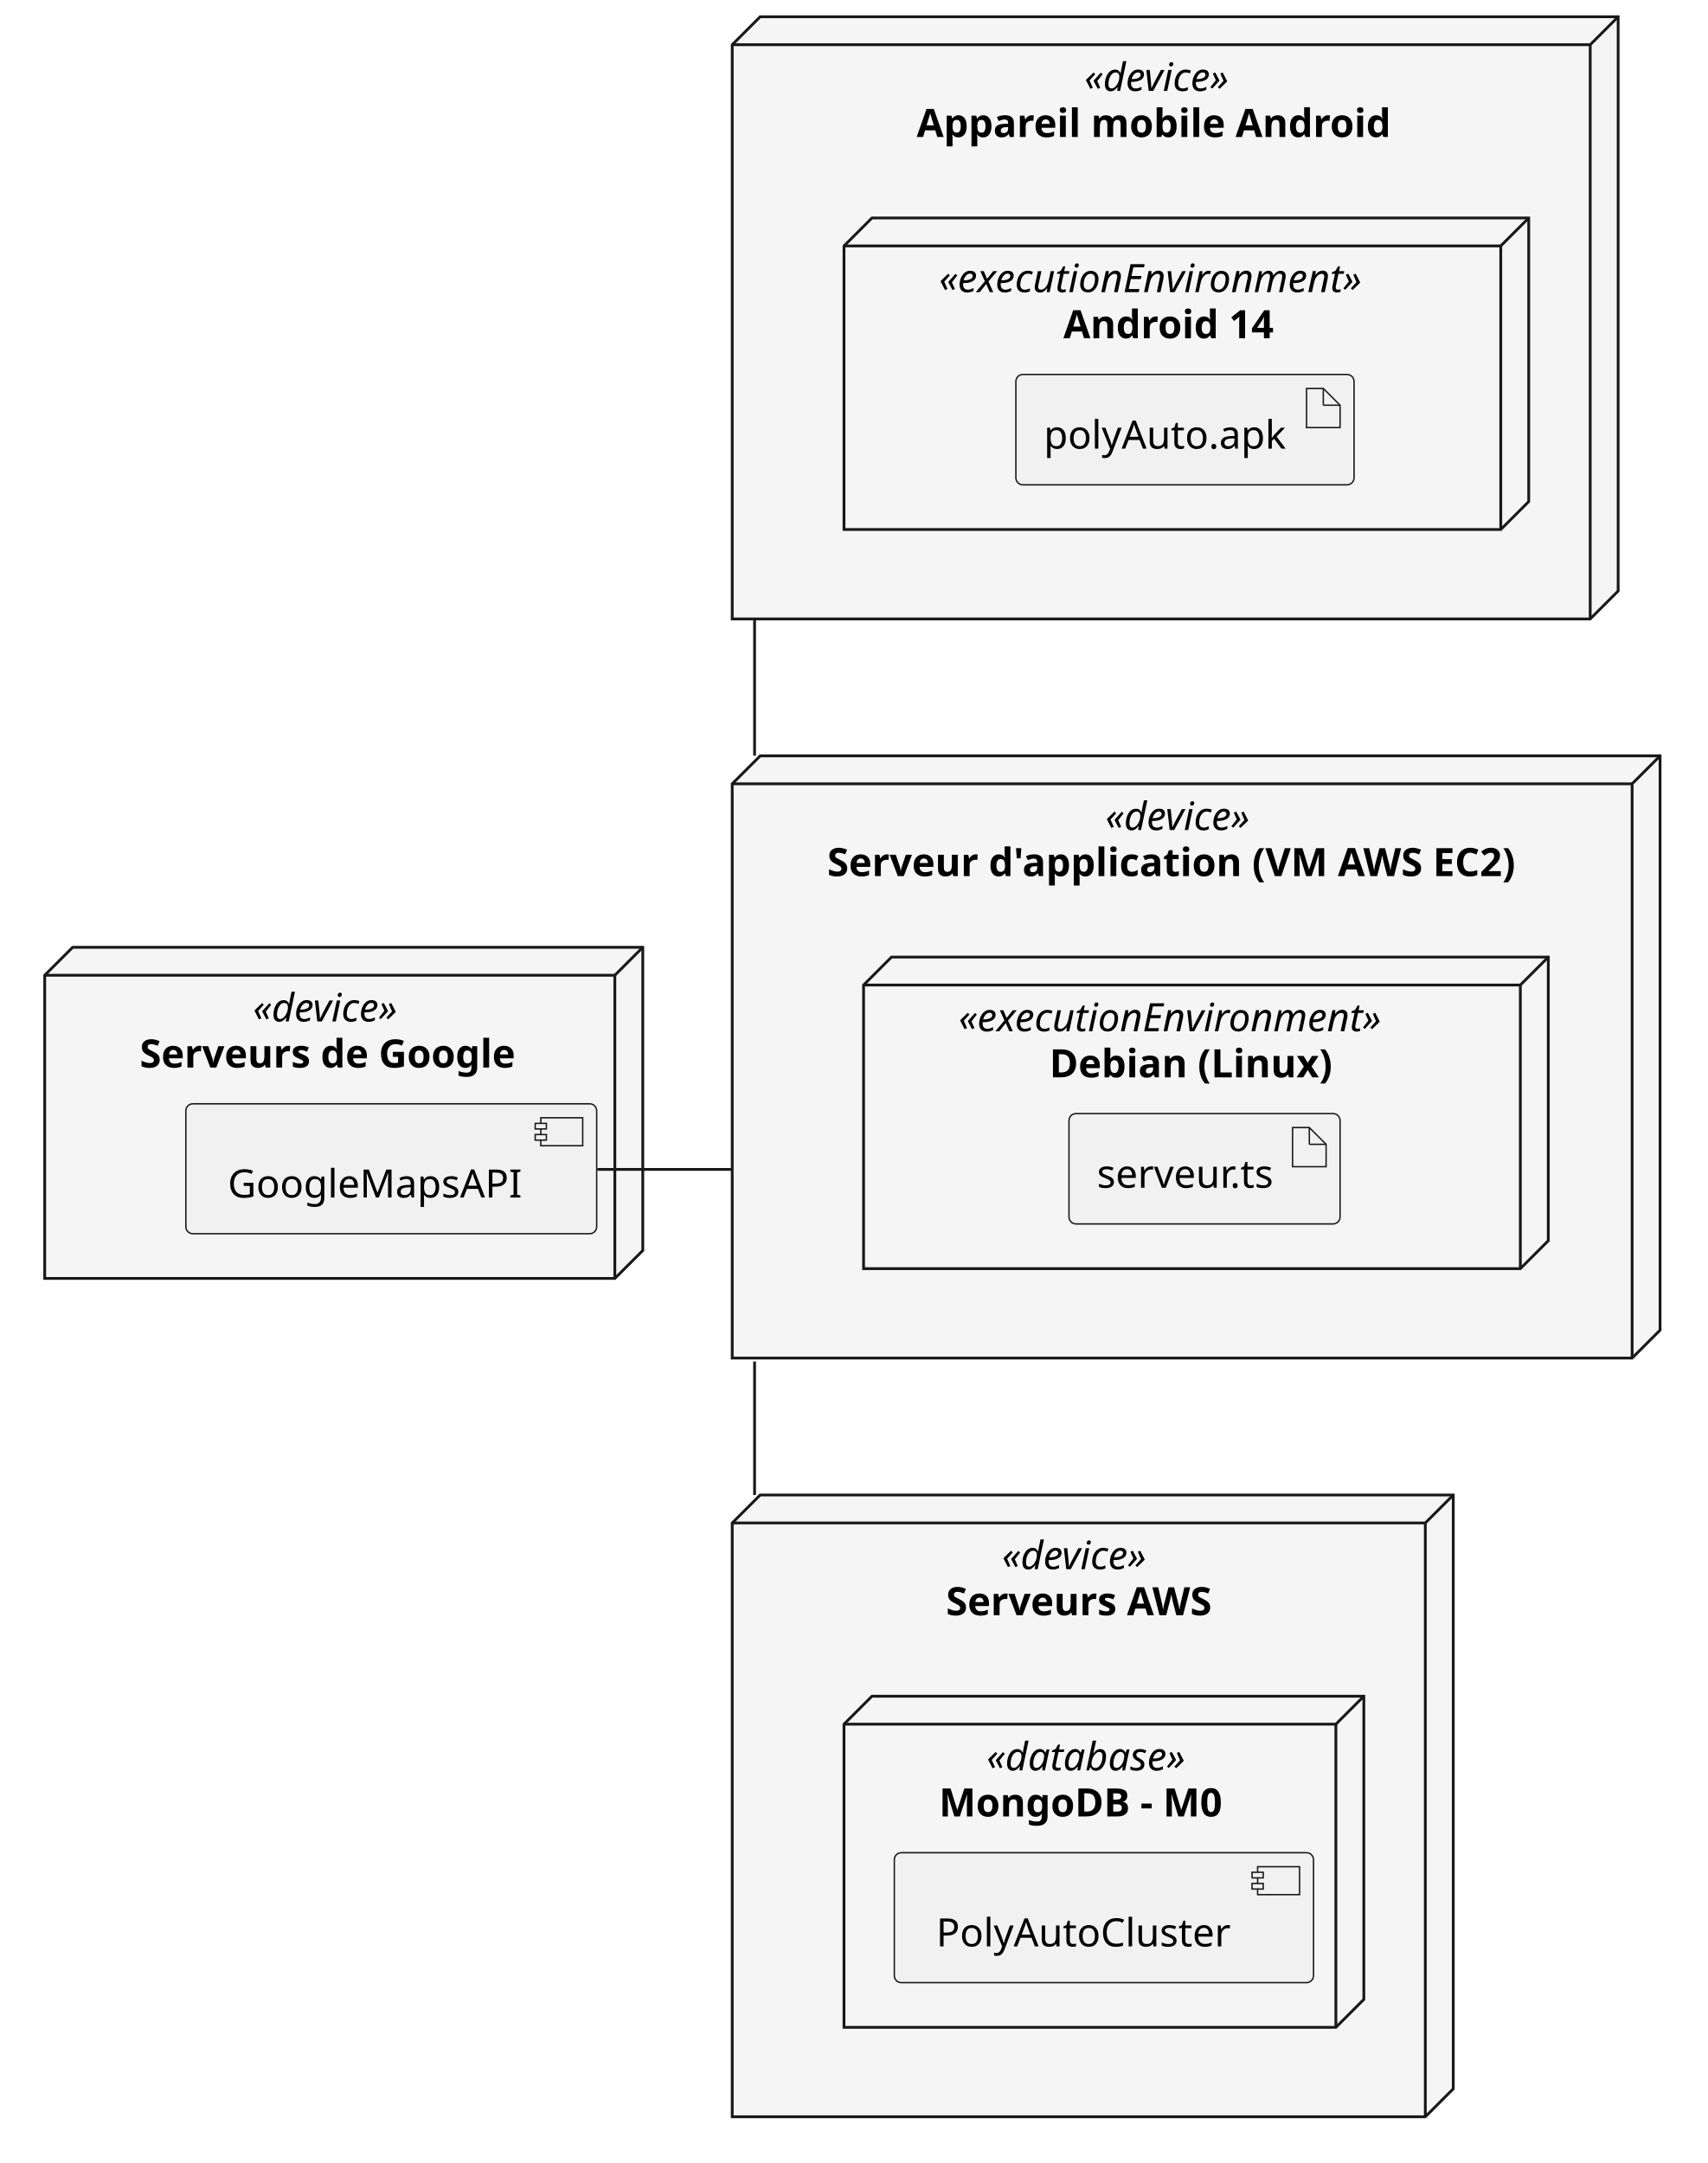
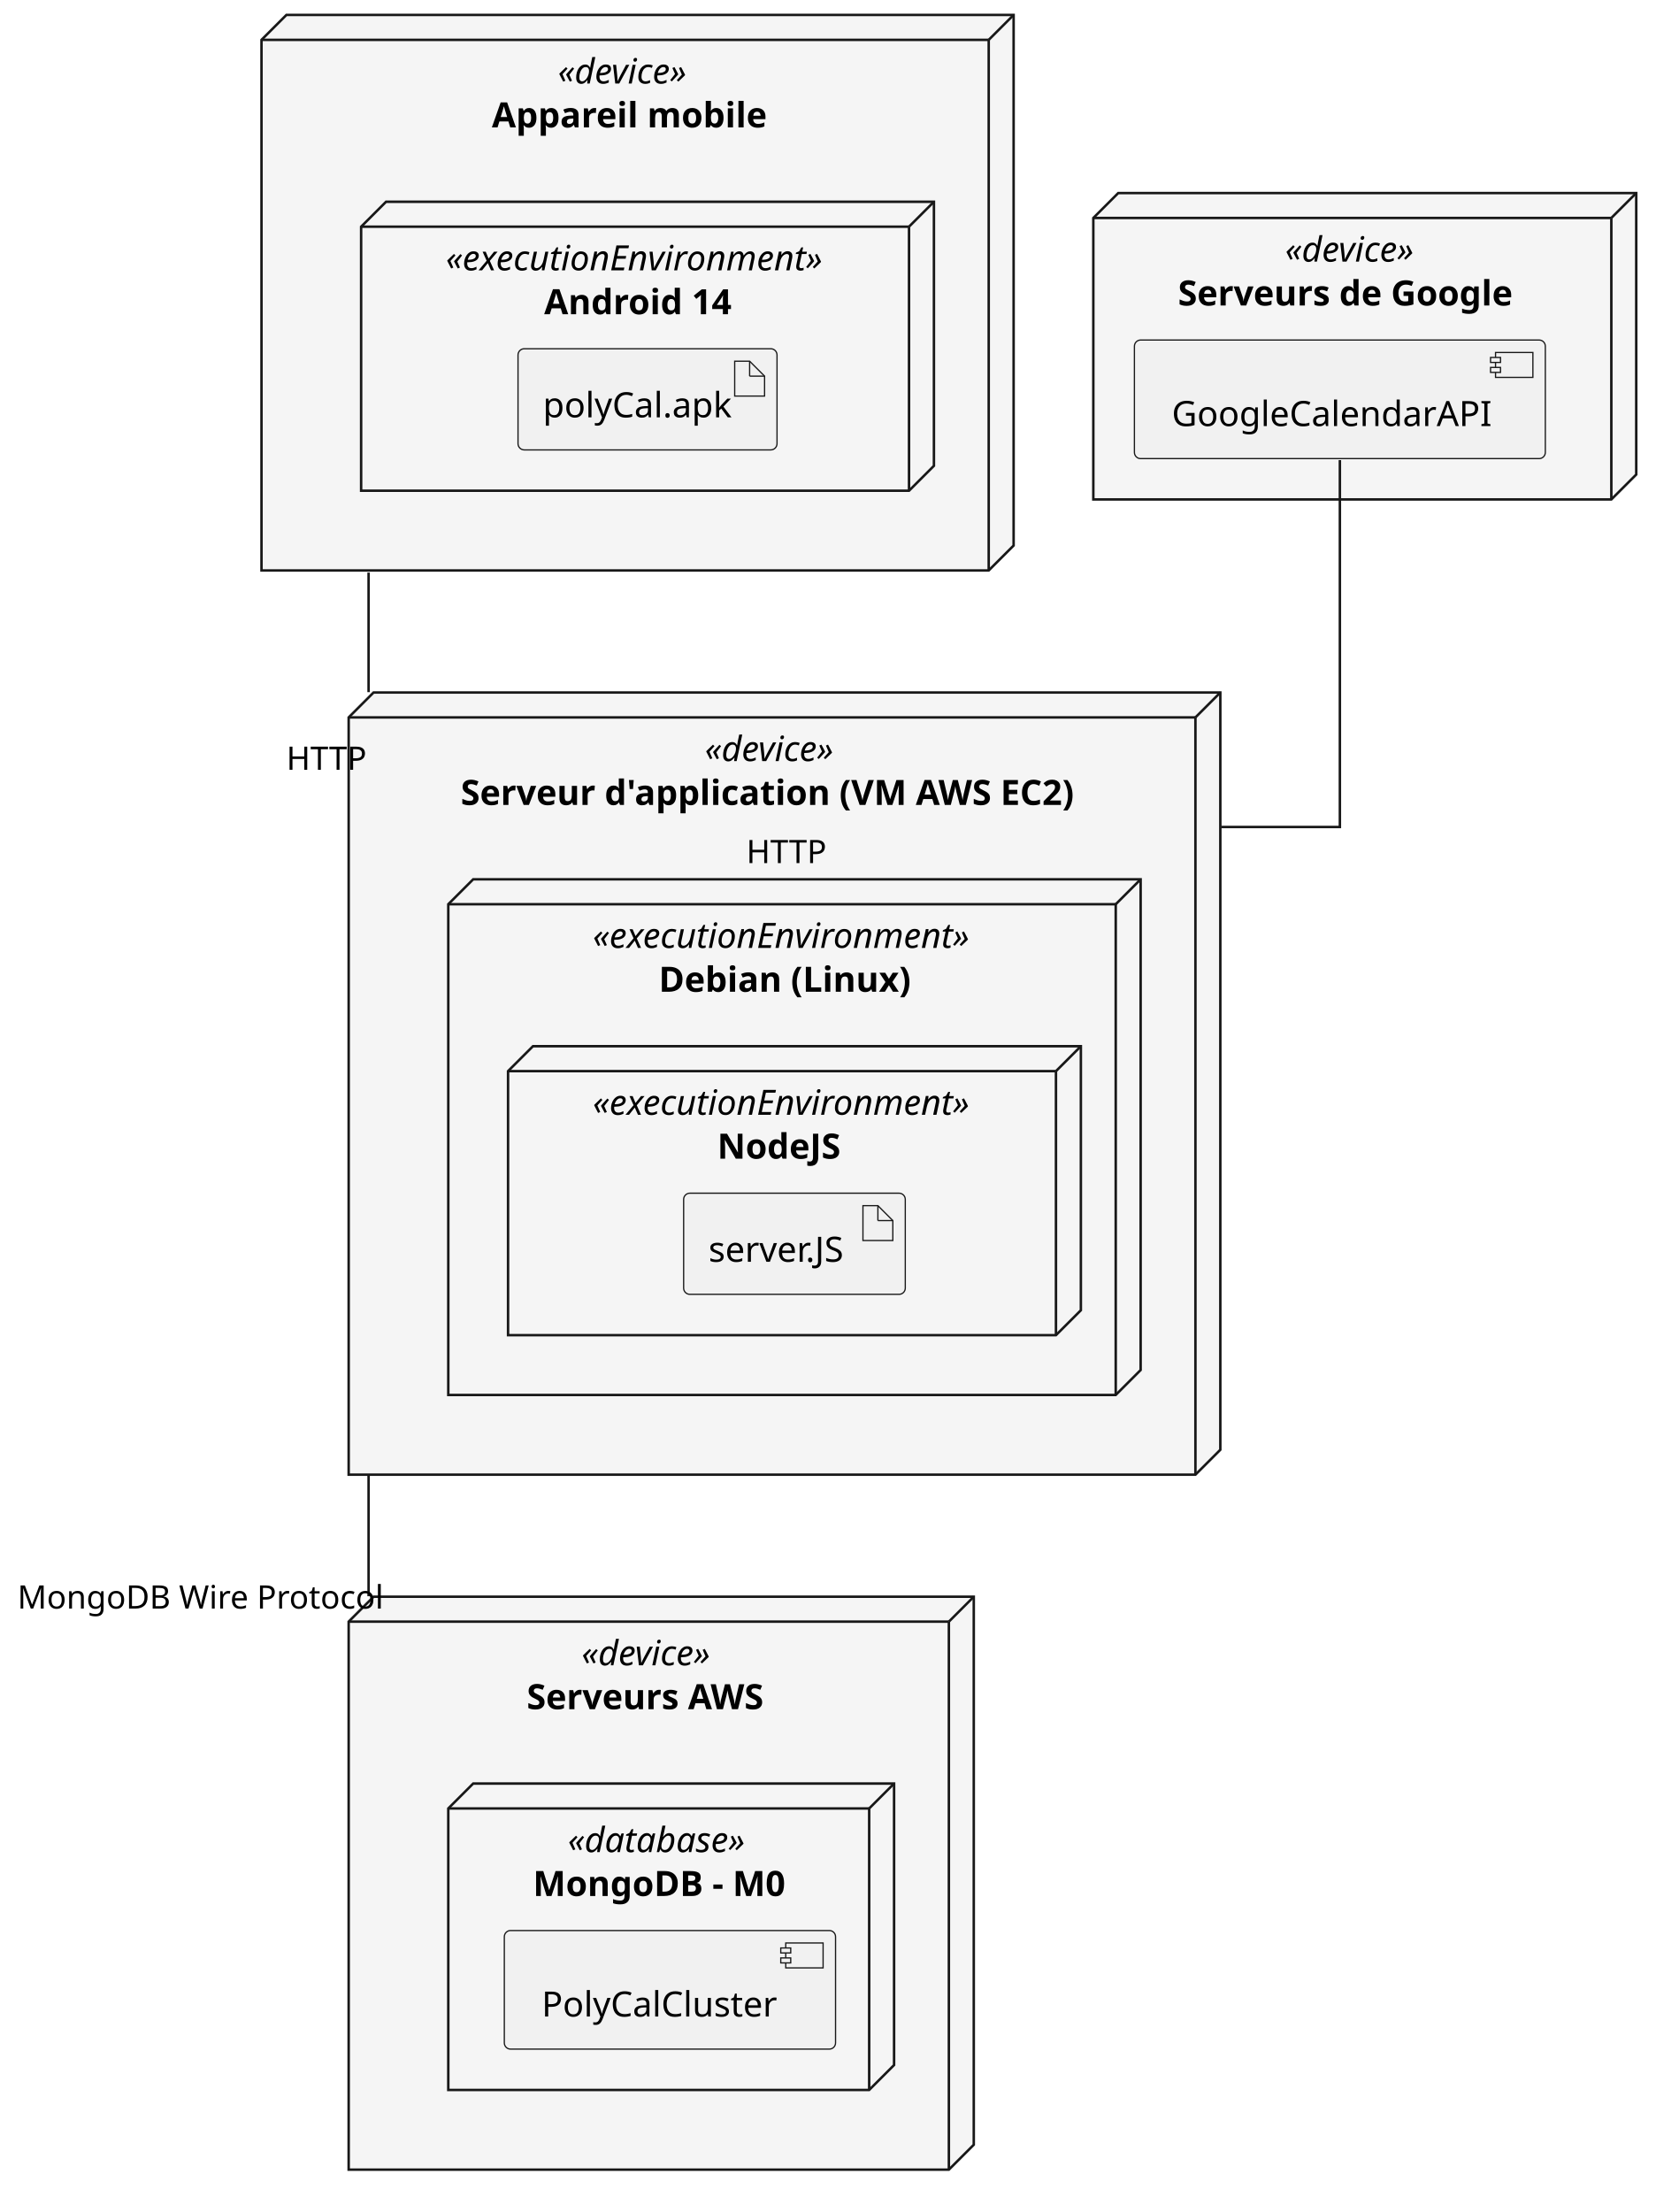
- <svg xmlns="http://www.w3.org/2000/svg" contentStyleType="text/css" height="774px" preserveAspectRatio="none" style="width:611px;height:774px;background:#00000000;" version="1.1" viewBox="0 0 611 774" width="611px" zoomAndPan="magnify">
+ <svg xmlns="http://www.w3.org/2000/svg" contentStyleType="text/css" height="888px" preserveAspectRatio="none" style="width:674px;height:888px;" version="1.1" viewBox="0 0 674 888" width="674px" zoomAndPan="magnify">
  <defs />
  <g>
    <g id="cluster_androidDevice">
-       <polygon fill="#F5F5F5" points="262,16,272,6,579,6,579,211.48,569,221.48,262,221.48,262,16" style="stroke:#181818;stroke-width:1.0;" />
-       <line style="stroke:#181818;stroke-width:1.0;" x1="569" x2="579" y1="16" y2="6" />
-       <line style="stroke:#181818;stroke-width:1.0;" x1="262" x2="569" y1="16" y2="16" />
-       <line style="stroke:#181818;stroke-width:1.0;" x1="569" x2="569" y1="16" y2="221.48" />
-       <text fill="#000000" font-family="sans-serif" font-size="14" font-style="italic" lengthAdjust="spacing" textLength="57" x="388" y="32.535">«device»</text>
-       <text fill="#000000" font-family="sans-serif" font-size="14" font-weight="bold" lengthAdjust="spacing" textLength="177" x="328" y="49.023">Appareil mobile Android</text>
+       <polygon fill="#F5F5F5" points="105,16,115,6,407,6,407,219,397,229,105,229,105,16" style="stroke:#181818;stroke-width:1.0;" />
+       <line style="stroke:#181818;stroke-width:1.0;" x1="397" x2="407" y1="16" y2="6" />
+       <line style="stroke:#181818;stroke-width:1.0;" x1="105" x2="397" y1="16" y2="16" />
+       <line style="stroke:#181818;stroke-width:1.0;" x1="397" x2="397" y1="16" y2="229" />
+       <text fill="#000000" font-family="sans-serif" font-size="14" font-style="italic" lengthAdjust="spacing" textLength="56" x="224" y="33.533">«device»</text>
+       <text fill="#000000" font-family="sans-serif" font-size="14" font-weight="bold" lengthAdjust="spacing" textLength="109" x="197.5" y="51.143">Appareil mobile</text>
    </g>
    <g id="cluster_Android 14">
-       <polygon fill="#F5F5F5" points="302,88,312,78,547,78,547,179.48,537,189.48,302,189.48,302,88" style="stroke:#181818;stroke-width:1.0;" />
-       <line style="stroke:#181818;stroke-width:1.0;" x1="537" x2="547" y1="88" y2="78" />
-       <line style="stroke:#181818;stroke-width:1.0;" x1="302" x2="537" y1="88" y2="88" />
-       <line style="stroke:#181818;stroke-width:1.0;" x1="537" x2="537" y1="88" y2="189.48" />
-       <text fill="#000000" font-family="sans-serif" font-size="14" font-style="italic" lengthAdjust="spacing" textLength="169" x="336" y="104.535">«executionEnvironment»</text>
-       <text fill="#000000" font-family="sans-serif" font-size="14" font-weight="bold" lengthAdjust="spacing" textLength="80" x="380.5" y="121.023">Android 14</text>
+       <polygon fill="#F5F5F5" points="145,91,155,81,375,81,375,187,365,197,145,197,145,91" style="stroke:#181818;stroke-width:1.0;" />
+       <line style="stroke:#181818;stroke-width:1.0;" x1="365" x2="375" y1="91" y2="81" />
+       <line style="stroke:#181818;stroke-width:1.0;" x1="145" x2="365" y1="91" y2="91" />
+       <line style="stroke:#181818;stroke-width:1.0;" x1="365" x2="365" y1="91" y2="197" />
+       <text fill="#000000" font-family="sans-serif" font-size="14" font-style="italic" lengthAdjust="spacing" textLength="154" x="179" y="108.533">«executionEnvironment»</text>
+       <text fill="#000000" font-family="sans-serif" font-size="14" font-weight="bold" lengthAdjust="spacing" textLength="75" x="218.5" y="126.143">Android 14</text>
    </g>
    <g id="cluster_backend">
-       <polygon fill="#F5F5F5" points="262,280.48,272,270.48,594,270.48,594,475.97,584,485.97,262,485.97,262,280.48" style="stroke:#181818;stroke-width:1.0;" />
-       <line style="stroke:#181818;stroke-width:1.0;" x1="584" x2="594" y1="280.48" y2="270.48" />
-       <line style="stroke:#181818;stroke-width:1.0;" x1="262" x2="584" y1="280.48" y2="280.48" />
-       <line style="stroke:#181818;stroke-width:1.0;" x1="584" x2="584" y1="280.48" y2="485.97" />
-       <text fill="#000000" font-family="sans-serif" font-size="14" font-style="italic" lengthAdjust="spacing" textLength="57" x="395.5" y="297.015">«device»</text>
-       <text fill="#000000" font-family="sans-serif" font-size="14" font-weight="bold" lengthAdjust="spacing" textLength="256" x="296" y="313.503">Serveur d'application (VM AWS EC2)</text>
+       <polygon fill="#F5F5F5" points="140,288,150,278,490,278,490,582,480,592,140,592,140,288" style="stroke:#181818;stroke-width:1.0;" />
+       <line style="stroke:#181818;stroke-width:1.0;" x1="480" x2="490" y1="288" y2="278" />
+       <line style="stroke:#181818;stroke-width:1.0;" x1="140" x2="480" y1="288" y2="288" />
+       <line style="stroke:#181818;stroke-width:1.0;" x1="480" x2="480" y1="288" y2="592" />
+       <text fill="#000000" font-family="sans-serif" font-size="14" font-style="italic" lengthAdjust="spacing" textLength="56" x="283" y="305.533">«device»</text>
+       <text fill="#000000" font-family="sans-serif" font-size="14" font-weight="bold" lengthAdjust="spacing" textLength="252" x="185" y="323.143">Serveur d'application (VM AWS EC2)</text>
    </g>
    <g id="cluster_Debian (Linux)">
-       <polygon fill="#F5F5F5" points="309,352.48,319,342.48,554,342.48,554,443.97,544,453.97,309,453.97,309,352.48" style="stroke:#181818;stroke-width:1.0;" />
-       <line style="stroke:#181818;stroke-width:1.0;" x1="544" x2="554" y1="352.48" y2="342.48" />
-       <line style="stroke:#181818;stroke-width:1.0;" x1="309" x2="544" y1="352.48" y2="352.48" />
-       <line style="stroke:#181818;stroke-width:1.0;" x1="544" x2="544" y1="352.48" y2="453.97" />
-       <text fill="#000000" font-family="sans-serif" font-size="14" font-style="italic" lengthAdjust="spacing" textLength="169" x="343" y="369.015">«executionEnvironment»</text>
-       <text fill="#000000" font-family="sans-serif" font-size="14" font-weight="bold" lengthAdjust="spacing" textLength="104" x="375.5" y="385.503">Debian (Linux)</text>
+       <polygon fill="#F5F5F5" points="180,363,190,353,458,353,458,550,448,560,180,560,180,363" style="stroke:#181818;stroke-width:1.0;" />
+       <line style="stroke:#181818;stroke-width:1.0;" x1="448" x2="458" y1="363" y2="353" />
+       <line style="stroke:#181818;stroke-width:1.0;" x1="180" x2="448" y1="363" y2="363" />
+       <line style="stroke:#181818;stroke-width:1.0;" x1="448" x2="448" y1="363" y2="560" />
+       <text fill="#000000" font-family="sans-serif" font-size="14" font-style="italic" lengthAdjust="spacing" textLength="154" x="238" y="380.533">«executionEnvironment»</text>
+       <text fill="#000000" font-family="sans-serif" font-size="14" font-weight="bold" lengthAdjust="spacing" textLength="101" x="264.5" y="398.143">Debian (Linux)</text>
+     </g>
+     <g id="cluster_NodeJS">
+       <polygon fill="#F5F5F5" points="204,430,214,420,434,420,434,526,424,536,204,536,204,430" style="stroke:#181818;stroke-width:1.0;" />
+       <line style="stroke:#181818;stroke-width:1.0;" x1="424" x2="434" y1="430" y2="420" />
+       <line style="stroke:#181818;stroke-width:1.0;" x1="204" x2="424" y1="430" y2="430" />
+       <line style="stroke:#181818;stroke-width:1.0;" x1="424" x2="424" y1="430" y2="536" />
+       <text fill="#000000" font-family="sans-serif" font-size="14" font-style="italic" lengthAdjust="spacing" textLength="154" x="238" y="447.533">«executionEnvironment»</text>
+       <text fill="#000000" font-family="sans-serif" font-size="14" font-weight="bold" lengthAdjust="spacing" textLength="54" x="288" y="465.143">NodeJS</text>
    </g>
    <g id="cluster_Serveurs de Google">
-       <polygon fill="#F5F5F5" points="16,348.98,26,338.98,230,338.98,230,447.47,220,457.47,16,457.47,16,348.98" style="stroke:#181818;stroke-width:1.0;" />
-       <line style="stroke:#181818;stroke-width:1.0;" x1="220" x2="230" y1="348.98" y2="338.98" />
-       <line style="stroke:#181818;stroke-width:1.0;" x1="16" x2="220" y1="348.98" y2="348.98" />
-       <line style="stroke:#181818;stroke-width:1.0;" x1="220" x2="220" y1="348.98" y2="457.47" />
-       <text fill="#000000" font-family="sans-serif" font-size="14" font-style="italic" lengthAdjust="spacing" textLength="57" x="90.5" y="365.515">«device»</text>
-       <text fill="#000000" font-family="sans-serif" font-size="14" font-weight="bold" lengthAdjust="spacing" textLength="138" x="50" y="382.003">Serveurs de Google</text>
+       <polygon fill="#F5F5F5" points="439,87.5,449,77.5,657,77.5,657,190.5,647,200.5,439,200.5,439,87.5" style="stroke:#181818;stroke-width:1.0;" />
+       <line style="stroke:#181818;stroke-width:1.0;" x1="647" x2="657" y1="87.5" y2="77.5" />
+       <line style="stroke:#181818;stroke-width:1.0;" x1="439" x2="647" y1="87.5" y2="87.5" />
+       <line style="stroke:#181818;stroke-width:1.0;" x1="647" x2="647" y1="87.5" y2="200.5" />
+       <text fill="#000000" font-family="sans-serif" font-size="14" font-style="italic" lengthAdjust="spacing" textLength="56" x="516" y="105.033">«device»</text>
+       <text fill="#000000" font-family="sans-serif" font-size="14" font-weight="bold" lengthAdjust="spacing" textLength="142" x="473" y="122.643">Serveurs de Google</text>
    </g>
    <g id="cluster_vehic">
-       <polygon fill="#F5F5F5" points="262,544.97,272,534.97,520,534.97,520,747.46,510,757.46,262,757.46,262,544.97" style="stroke:#181818;stroke-width:1.0;" />
-       <line style="stroke:#181818;stroke-width:1.0;" x1="510" x2="520" y1="544.97" y2="534.97" />
-       <line style="stroke:#181818;stroke-width:1.0;" x1="262" x2="510" y1="544.97" y2="544.97" />
-       <line style="stroke:#181818;stroke-width:1.0;" x1="510" x2="510" y1="544.97" y2="757.46" />
-       <text fill="#000000" font-family="sans-serif" font-size="14" font-style="italic" lengthAdjust="spacing" textLength="57" x="358.5" y="561.505">«device»</text>
-       <text fill="#000000" font-family="sans-serif" font-size="14" font-weight="bold" lengthAdjust="spacing" textLength="97" x="338.5" y="577.993">Serveurs AWS</text>
+       <polygon fill="#F5F5F5" points="140,651,150,641,391,641,391,861,381,871,140,871,140,651" style="stroke:#181818;stroke-width:1.0;" />
+       <line style="stroke:#181818;stroke-width:1.0;" x1="381" x2="391" y1="651" y2="641" />
+       <line style="stroke:#181818;stroke-width:1.0;" x1="140" x2="381" y1="651" y2="651" />
+       <line style="stroke:#181818;stroke-width:1.0;" x1="381" x2="381" y1="651" y2="871" />
+       <text fill="#000000" font-family="sans-serif" font-size="14" font-style="italic" lengthAdjust="spacing" textLength="56" x="233.5" y="668.533">«device»</text>
+       <text fill="#000000" font-family="sans-serif" font-size="14" font-weight="bold" lengthAdjust="spacing" textLength="100" x="211.5" y="686.143">Serveurs AWS</text>
    </g>
    <g id="cluster_MongoDB - M0">
-       <polygon fill="#F5F5F5" points="302,616.97,312,606.97,488,606.97,488,715.46,478,725.46,302,725.46,302,616.97" style="stroke:#181818;stroke-width:1.0;" />
-       <line style="stroke:#181818;stroke-width:1.0;" x1="478" x2="488" y1="616.97" y2="606.97" />
-       <line style="stroke:#181818;stroke-width:1.0;" x1="302" x2="478" y1="616.97" y2="616.97" />
-       <line style="stroke:#181818;stroke-width:1.0;" x1="478" x2="478" y1="616.97" y2="725.46" />
-       <text fill="#000000" font-family="sans-serif" font-size="14" font-style="italic" lengthAdjust="spacing" textLength="76" x="353" y="633.505">«database»</text>
-       <text fill="#000000" font-family="sans-serif" font-size="14" font-weight="bold" lengthAdjust="spacing" textLength="110" x="336" y="649.993">MongoDB - M0</text>
+       <polygon fill="#F5F5F5" points="180,726,190,716,359,716,359,829,349,839,180,839,180,726" style="stroke:#181818;stroke-width:1.0;" />
+       <line style="stroke:#181818;stroke-width:1.0;" x1="349" x2="359" y1="726" y2="716" />
+       <line style="stroke:#181818;stroke-width:1.0;" x1="180" x2="349" y1="726" y2="726" />
+       <line style="stroke:#181818;stroke-width:1.0;" x1="349" x2="349" y1="726" y2="839" />
+       <text fill="#000000" font-family="sans-serif" font-size="14" font-style="italic" lengthAdjust="spacing" textLength="75" x="228" y="743.533">«database»</text>
+       <text fill="#000000" font-family="sans-serif" font-size="14" font-weight="bold" lengthAdjust="spacing" textLength="103" x="214" y="761.143">MongoDB - M0</text>
    </g>
-     <g id="elem_polyAuto.apk">
-       <rect fill="#F1F1F1" height="39.488" rx="2.5" ry="2.5" style="stroke:#181818;stroke-width:0.5;" width="121" x="363.5" y="134" />
-       <polygon fill="#F1F1F1" points="467.5,139,467.5,153,479.5,153,479.5,145,473.5,139,467.5,139" style="stroke:#181818;stroke-width:0.5;" />
-       <line style="stroke:#181818;stroke-width:0.5;" x1="473.5" x2="473.5" y1="139" y2="145" />
-       <line style="stroke:#181818;stroke-width:0.5;" x1="479.5" x2="473.5" y1="145" y2="145" />
-       <text fill="#000000" font-family="sans-serif" font-size="14" lengthAdjust="spacing" textLength="91" x="373.5" y="160.535">polyAuto.apk</text>
+     <g id="elem_polyCal.apk">
+       <rect fill="#F1F1F1" height="40.609" rx="2.5" ry="2.5" style="stroke:#181818;stroke-width:0.5;" width="104" x="208" y="140" />
+       <polygon fill="#F1F1F1" points="295,145,295,159,307,159,307,151,301,145,295,145" style="stroke:#181818;stroke-width:0.5;" />
+       <line style="stroke:#181818;stroke-width:0.5;" x1="301" x2="301" y1="145" y2="151" />
+       <line style="stroke:#181818;stroke-width:0.5;" x1="307" x2="301" y1="151" y2="151" />
+       <text fill="#000000" font-family="sans-serif" font-size="14" lengthAdjust="spacing" textLength="74" x="218" y="167.533">polyCal.apk</text>
    </g>
-     <g id="elem_serveur.ts">
-       <rect fill="#F1F1F1" height="39.488" rx="2.5" ry="2.5" style="stroke:#181818;stroke-width:0.5;" width="97" x="382.5" y="398.48" />
-       <polygon fill="#F1F1F1" points="462.5,403.48,462.5,417.48,474.5,417.48,474.5,409.48,468.5,403.48,462.5,403.48" style="stroke:#181818;stroke-width:0.5;" />
-       <line style="stroke:#181818;stroke-width:0.5;" x1="468.5" x2="468.5" y1="403.48" y2="409.48" />
-       <line style="stroke:#181818;stroke-width:0.5;" x1="474.5" x2="468.5" y1="409.48" y2="409.48" />
-       <text fill="#000000" font-family="sans-serif" font-size="14" lengthAdjust="spacing" textLength="67" x="392.5" y="425.015">serveur.ts</text>
+     <g id="elem_server.JS">
+       <rect fill="#F1F1F1" height="40.609" rx="2.5" ry="2.5" style="stroke:#181818;stroke-width:0.5;" width="89" x="274.5" y="479" />
+       <polygon fill="#F1F1F1" points="346.5,484,346.5,498,358.5,498,358.5,490,352.5,484,346.5,484" style="stroke:#181818;stroke-width:0.5;" />
+       <line style="stroke:#181818;stroke-width:0.5;" x1="352.5" x2="352.5" y1="484" y2="490" />
+       <line style="stroke:#181818;stroke-width:0.5;" x1="358.5" x2="352.5" y1="490" y2="490" />
+       <text fill="#000000" font-family="sans-serif" font-size="14" lengthAdjust="spacing" textLength="59" x="284.5" y="506.533">server.JS</text>
    </g>
-     <g id="elem_gmaps">
-       <rect fill="#F1F1F1" height="46.488" rx="2.5" ry="2.5" style="stroke:#181818;stroke-width:0.5;" width="147" x="66.5" y="394.98" />
-       <rect fill="#F1F1F1" height="10" style="stroke:#181818;stroke-width:0.5;" width="15" x="193.5" y="399.98" />
-       <rect fill="#F1F1F1" height="2" style="stroke:#181818;stroke-width:0.5;" width="4" x="191.5" y="401.98" />
-       <rect fill="#F1F1F1" height="2" style="stroke:#181818;stroke-width:0.5;" width="4" x="191.5" y="405.98" />
-       <text fill="#000000" font-family="sans-serif" font-size="14" lengthAdjust="spacing" textLength="107" x="81.5" y="428.515">GoogleMapsAPI</text>
+     <g id="elem_gcal">
+       <rect fill="#F1F1F1" height="47.609" rx="2.5" ry="2.5" style="stroke:#181818;stroke-width:0.5;" width="165" x="455.5" y="136.5" />
+       <rect fill="#F1F1F1" height="10" style="stroke:#181818;stroke-width:0.5;" width="15" x="600.5" y="141.5" />
+       <rect fill="#F1F1F1" height="2" style="stroke:#181818;stroke-width:0.5;" width="4" x="598.5" y="143.5" />
+       <rect fill="#F1F1F1" height="2" style="stroke:#181818;stroke-width:0.5;" width="4" x="598.5" y="147.5" />
+       <text fill="#000000" font-family="sans-serif" font-size="14" lengthAdjust="spacing" textLength="125" x="470.5" y="171.033">GoogleCalendarAPI</text>
    </g>
-     <g id="elem_PolyAutoCluster">
-       <rect fill="#F1F1F1" height="46.488" rx="2.5" ry="2.5" style="stroke:#181818;stroke-width:0.5;" width="150" x="320" y="662.97" />
-       <rect fill="#F1F1F1" height="10" style="stroke:#181818;stroke-width:0.5;" width="15" x="450" y="667.97" />
-       <rect fill="#F1F1F1" height="2" style="stroke:#181818;stroke-width:0.5;" width="4" x="448" y="669.97" />
-       <rect fill="#F1F1F1" height="2" style="stroke:#181818;stroke-width:0.5;" width="4" x="448" y="673.97" />
-       <text fill="#000000" font-family="sans-serif" font-size="14" lengthAdjust="spacing" textLength="110" x="335" y="696.505">PolyAutoCluster</text>
+     <g id="elem_PolyCalCluster">
+       <rect fill="#F1F1F1" height="47.609" rx="2.5" ry="2.5" style="stroke:#181818;stroke-width:0.5;" width="133" x="202.5" y="775" />
+       <rect fill="#F1F1F1" height="10" style="stroke:#181818;stroke-width:0.5;" width="15" x="315.5" y="780" />
+       <rect fill="#F1F1F1" height="2" style="stroke:#181818;stroke-width:0.5;" width="4" x="313.5" y="782" />
+       <rect fill="#F1F1F1" height="2" style="stroke:#181818;stroke-width:0.5;" width="4" x="313.5" y="786" />
+       <text fill="#000000" font-family="sans-serif" font-size="14" lengthAdjust="spacing" textLength="93" x="217.5" y="809.533">PolyCalCluster</text>
    </g>
    <g id="link_backend_vehic">
-       <path d="M270,487.178 C270,488.05 270,488.926 270,489.807 C270,491.568 270,493.348 270,495.145 C270,498.739 270,502.401 270,506.116 C270,513.546 270,521.192 270,528.945 C270,530.883 270,532.828 270,534.778 C270,534.839 270,534.9 270,534.961 " fill="none" id="backend-vehic" style="stroke:#181818;stroke-width:1.0;" />
+       <path d="M148,592.118 C148,592.638 148,593.159 148,593.681 C148,594.726 148,595.774 148,596.827 C148,605.248 148,613.922 148,622.722 C148,627.122 148,631.553 148,636 C148,637.112 148,638.225 148,639.339 C148,639.617 148,639.895 148,640.174 C148,640.313 148,640.452 148,640.592 C148,640.661 148,640.731 148,640.801 " fill="none" id="backend-vehic" style="stroke:#181818;stroke-width:1.0;" />
+       <text fill="#000000" font-family="sans-serif" font-size="13" lengthAdjust="spacing" textLength="140" x="7" y="645.755">MongoDB Wire Protocol</text>
    </g>
    <g id="link_androidDevice_backend">
-       <path d="M270,221.792 C270,222.652 270,223.517 270,224.386 C270,226.124 270,227.881 270,229.655 C270,233.202 270,236.815 270,240.482 C270,247.815 270,255.361 270,263.013 C270,264.926 270,266.845 270,268.77 C270,269.251 270,269.732 270,270.214 C270,270.274 270,270.334 270,270.395 " fill="none" id="androidDevice-backend" style="stroke:#181818;stroke-width:1.0;" />
+       <path d="M148,229.858 C148,231.984 148,234.144 148,236.334 C148,245.096 148,254.35 148,263.94 C148,266.338 148,268.757 148,271.194 C148,272.413 148,273.636 148,274.864 C148,275.478 148,276.093 148,276.709 C148,277.017 148,277.325 148,277.634 C148,277.711 148,277.788 148,277.865 " fill="none" id="androidDevice-backend" style="stroke:#181818;stroke-width:1.0;" />
+       <text fill="#000000" font-family="sans-serif" font-size="13" lengthAdjust="spacing" textLength="32" x="115" y="309.025">HTTP</text>
    </g>
-     <g id="link_gmaps_backend">
-       <path d="M213.74,418.46 C227.035,418.46 239.833,418.46 249.854,418.46 C252.359,418.46 254.691,418.46 256.813,418.46 C257.875,418.46 258.884,418.46 259.836,418.46 C260.312,418.46 260.774,418.46 261.222,418.46 C261.445,418.46 261.665,418.46 261.881,418.46 " fill="none" id="gmaps-backend" style="stroke:#181818;stroke-width:1.0;" />
+     <g id="link_gcal_backend">
+       <path d="M538,184.71 C538,231.98 538,332 538,332 C538,332 519.453,332 491.633,332 C491.198,332 490.761,332 490.322,332 " fill="none" id="gcal-backend" style="stroke:#181818;stroke-width:1.0;" />
+       <text fill="#000000" font-family="sans-serif" font-size="13" lengthAdjust="spacing" textLength="32" x="299.68" y="346.495">HTTP</text>
    </g>
  </g>
</svg>
